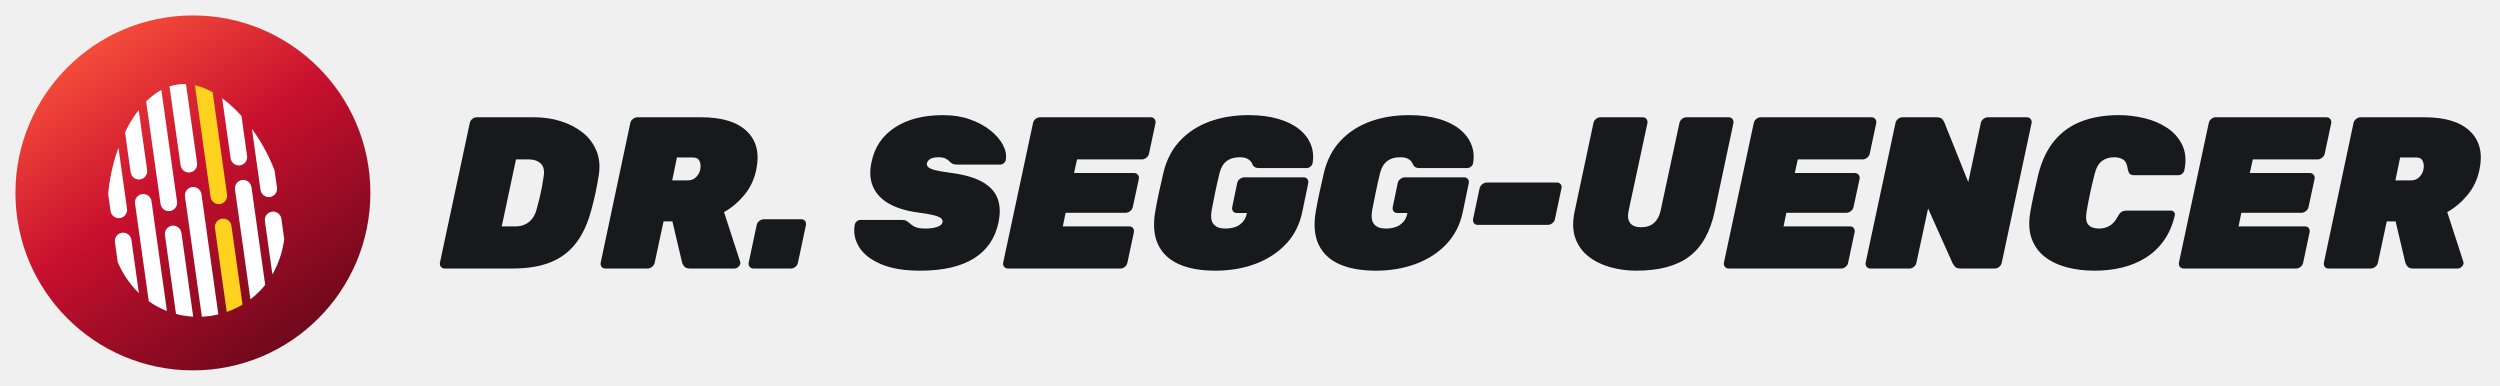
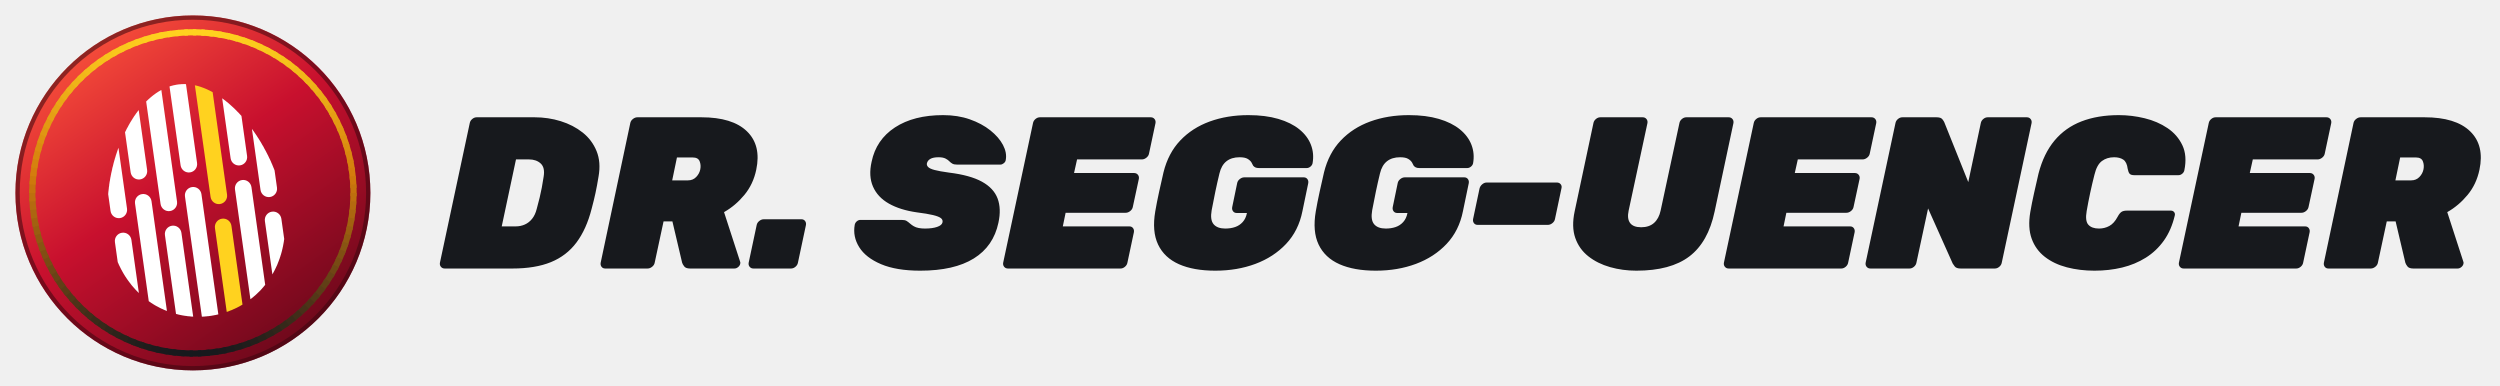
<svg xmlns="http://www.w3.org/2000/svg" viewBox="0 0 1296 200" width="1296" height="200">
  <g transform="translate(1.87 1.87) scale(0.38333)">
    <defs>
      <linearGradient id="gllight" x1="0.15" y1="0" x2="0.85" y2="1">
        <stop offset="0" stop-color="#ff5a3c" />
        <stop offset="0.45" stop-color="#c8102e" />
        <stop offset="1" stop-color="#5e0718" />
      </linearGradient>
    </defs>
    <circle cx="256.0" cy="256.0" r="240" fill="url(#gllight)" />
+     <circle cx="256.0" cy="256.0" r="237.1" fill="none" stroke="#3a0610" stroke-opacity="0.55" stroke-width="5.8" />
+     <path d="M256.0,38.8 A217.2,217.2 0 0 1 271.9,39.4" fill="none" stroke="#ffd21f" stroke-width="8.4" />
+     <path d="M267.4,39.1 A217.2,217.2 0 0 1 283.2,40.5" fill="none" stroke="#ffd21f" stroke-width="8.4" />
+     <path d="M278.7,40.0 A217.2,217.2 0 0 1 294.5,42.2" fill="none" stroke="#ffd11f" stroke-width="8.4" />
+     <path d="M290.0,41.5 A217.2,217.2 0 0 1 305.6,44.5" fill="none" stroke="#fed01f" stroke-width="8.4" />
+     <path d="M301.2,43.5 A217.2,217.2 0 0 1 316.6,47.4" fill="none" stroke="#fecf1e" stroke-width="8.4" />
+     <path d="M312.2,46.2 A217.2,217.2 0 0 1 327.4,50.9" fill="none" stroke="#fdce1e" stroke-width="8.4" />
+     <path d="M323.1,49.4 A217.2,217.2 0 0 1 338.1,54.9" fill="none" stroke="#fccc1e" stroke-width="8.4" />
+     <path d="M333.8,53.2 A217.2,217.2 0 0 1 348.5,59.5" fill="none" stroke="#fbcb1d" stroke-width="8.4" />
+     <path d="M344.3,57.6 A217.2,217.2 0 0 1 358.6,64.6" fill="none" stroke="#fac81d" stroke-width="8.4" />
+     <path d="M354.6,62.5 A217.2,217.2 0 0 1 368.5,70.2" fill="none" stroke="#f9c61c" stroke-width="8.4" />
+     <path d="M364.6,67.9 A217.2,217.2 0 0 1 378.1,76.4" fill="none" stroke="#f8c41c" stroke-width="8.4" />
+     <path d="M374.3,73.8 A217.2,217.2 0 0 1 387.3,83.0" fill="none" stroke="#f6c11b" stroke-width="8.4" />
+     <path d="M383.7,80.3 A217.2,217.2 0 0 1 396.2,90.1" fill="none" stroke="#f5be1b" stroke-width="8.4" />
+     <path d="M392.7,87.2 A217.2,217.2 0 0 1 404.7,97.7" fill="none" stroke="#f3bb1a" stroke-width="8.4" />
+     <path d="M401.3,94.6 A217.2,217.2 0 0 1 412.8,105.7" fill="none" stroke="#f1b719" stroke-width="8.4" />
+     <path d="M409.6,102.4 A217.2,217.2 0 0 1 420.4,114.1" fill="none" stroke="#efb418" stroke-width="8.4" />
+     <path d="M417.4,110.7 A217.2,217.2 0 0 1 427.6,122.9" fill="none" stroke="#edb018" stroke-width="8.4" />
+     <path d="M424.8,119.3 A217.2,217.2 0 0 1 434.4,132.0" fill="none" stroke="#ebac17" stroke-width="8.4" />
+     <path d="M431.7,128.3 A217.2,217.2 0 0 1 440.6,141.5" fill="none" stroke="#e9a816" stroke-width="8.4" />
+     <path d="M438.2,137.7 A217.2,217.2 0 0 1 446.3,151.4" fill="none" stroke="#e7a315" stroke-width="8.4" />
+     <path d="M444.1,147.4 A217.2,217.2 0 0 1 451.5,161.5" fill="none" stroke="#e59f14" stroke-width="8.4" />
+     <path d="M449.5,157.4 A217.2,217.2 0 0 1 456.2,171.8" fill="none" stroke="#e39a13" stroke-width="8.4" />
+     <path d="M454.4,167.7 A217.2,217.2 0 0 1 460.4,182.4" fill="none" stroke="#e09612" stroke-width="8.4" />
+     <path d="M458.8,178.2 A217.2,217.2 0 0 1 463.9,193.2" fill="none" stroke="#de9111" stroke-width="8.4" />
+     <path d="M462.6,188.9 A217.2,217.2 0 0 1 466.9,204.2" fill="none" stroke="#db8c10" stroke-width="8.4" />
+     <path d="M465.8,199.8 A217.2,217.2 0 0 1 469.4,215.3" fill="none" stroke="#d9870f" stroke-width="8.4" />
+     <path d="M468.5,210.8 A217.2,217.2 0 0 1 471.2,226.5" fill="none" stroke="#d6820e" stroke-width="8.4" />
+     <path d="M470.5,222.0 A217.2,217.2 0 0 1 472.4,237.8" fill="none" stroke="#d47d0d" stroke-width="8.4" />
+     <path d="M472.0,233.3 A217.2,217.2 0 0 1 473.1,249.2" fill="none" stroke="#ce780c" stroke-width="8.4" />
+     <path d="M472.9,244.6 A217.2,217.2 0 0 1 473.2,260.5" fill="none" stroke="#c5730d" stroke-width="8.4" />
+     <path d="M473.2,256.0 A217.2,217.2 0 0 1 472.6,271.9" fill="none" stroke="#bd6f0e" stroke-width="8.4" />
+     <path d="M472.9,267.4 A217.2,217.2 0 0 1 471.5,283.2" fill="none" stroke="#b46a0f" stroke-width="8.4" />
+     <path d="M472.0,278.7 A217.2,217.2 0 0 1 469.8,294.5" fill="none" stroke="#ab6610" stroke-width="8.4" />
+     <path d="M470.5,290.0 A217.2,217.2 0 0 1 467.5,305.6" fill="none" stroke="#a26110" stroke-width="8.4" />
+     <path d="M468.5,301.2 A217.2,217.2 0 0 1 464.6,316.6" fill="none" stroke="#995d11" stroke-width="8.4" />
+     <path d="M465.8,312.2 A217.2,217.2 0 0 1 461.1,327.4" fill="none" stroke="#915812" stroke-width="8.4" />
+     <path d="M462.6,323.1 A217.2,217.2 0 0 1 457.1,338.1" fill="none" stroke="#885413" stroke-width="8.4" />
+     <path d="M458.8,333.8 A217.2,217.2 0 0 1 452.5,348.5" fill="none" stroke="#804f13" stroke-width="8.4" />
+     <path d="M454.4,344.3 A217.2,217.2 0 0 1 447.4,358.6" fill="none" stroke="#784b14" stroke-width="8.4" />
+     <path d="M449.5,354.6 A217.2,217.2 0 0 1 441.8,368.5" fill="none" stroke="#704715" stroke-width="8.4" />
+     <path d="M444.1,364.6 A217.2,217.2 0 0 1 435.6,378.1" fill="none" stroke="#684316" stroke-width="8.4" />
+     <path d="M438.2,374.3 A217.2,217.2 0 0 1 429.0,387.3" fill="none" stroke="#613f16" stroke-width="8.4" />
+     <path d="M431.7,383.7 A217.2,217.2 0 0 1 421.9,396.2" fill="none" stroke="#5a3c17" stroke-width="8.4" />
+     <path d="M424.8,392.7 A217.2,217.2 0 0 1 414.3,404.7" fill="none" stroke="#533818" stroke-width="8.4" />
+     <path d="M417.4,401.3 A217.2,217.2 0 0 1 406.3,412.8" fill="none" stroke="#4c3418" stroke-width="8.4" />
+     <path d="M409.6,409.6 A217.2,217.2 0 0 1 397.9,420.4" fill="none" stroke="#463119" stroke-width="8.4" />
+     <path d="M401.3,417.4 A217.2,217.2 0 0 1 389.1,427.6" fill="none" stroke="#402e19" stroke-width="8.4" />
+     <path d="M392.7,424.8 A217.2,217.2 0 0 1 380.0,434.4" fill="none" stroke="#3a2b1a" stroke-width="8.4" />
+     <path d="M383.7,431.7 A217.2,217.2 0 0 1 370.5,440.6" fill="none" stroke="#35291a" stroke-width="8.4" />
+     <path d="M374.3,438.2 A217.2,217.2 0 0 1 360.6,446.3" fill="none" stroke="#30261b" stroke-width="8.4" />
+     <path d="M364.6,444.1 A217.2,217.2 0 0 1 350.5,451.5" fill="none" stroke="#2c241b" stroke-width="8.4" />
+     <path d="M354.6,449.5 A217.2,217.2 0 0 1 340.2,456.2" fill="none" stroke="#28221b" stroke-width="8.4" />
+     <path d="M344.3,454.4 A217.2,217.2 0 0 1 329.6,460.4" fill="none" stroke="#24201c" stroke-width="8.4" />
+     <path d="M333.8,458.8 A217.2,217.2 0 0 1 318.8,463.9" fill="none" stroke="#211e1c" stroke-width="8.4" />
+     <path d="M323.1,462.6 A217.2,217.2 0 0 1 307.8,466.9" fill="none" stroke="#1e1d1c" stroke-width="8.4" />
+     <path d="M312.2,465.8 A217.2,217.2 0 0 1 296.7,469.4" fill="none" stroke="#1c1b1d" stroke-width="8.4" />
+     <path d="M301.2,468.5 A217.2,217.2 0 0 1 285.5,471.2" fill="none" stroke="#1a1a1d" stroke-width="8.4" />
+     <path d="M290.0,470.5 A217.2,217.2 0 0 1 274.2,472.4" fill="none" stroke="#181a1d" stroke-width="8.4" />
+     <path d="M278.7,472.0 A217.2,217.2 0 0 1 262.8,473.1" fill="none" stroke="#18191d" stroke-width="8.4" />
+     <path d="M267.4,472.9 A217.2,217.2 0 0 1 251.5,473.2" fill="none" stroke="#17191d" stroke-width="8.4" />
+     <path d="M256.0,473.2 A217.2,217.2 0 0 1 240.1,472.6" fill="none" stroke="#17191d" stroke-width="8.4" />
+     <path d="M244.6,472.9 A217.2,217.2 0 0 1 228.8,471.5" fill="none" stroke="#18191d" stroke-width="8.4" />
+     <path d="M233.3,472.0 A217.2,217.2 0 0 1 217.5,469.8" fill="none" stroke="#181a1d" stroke-width="8.4" />
+     <path d="M222.0,470.5 A217.2,217.2 0 0 1 206.4,467.5" fill="none" stroke="#1a1a1d" stroke-width="8.4" />
+     <path d="M210.8,468.5 A217.2,217.2 0 0 1 195.4,464.6" fill="none" stroke="#1c1b1d" stroke-width="8.4" />
+     <path d="M199.8,465.8 A217.2,217.2 0 0 1 184.6,461.1" fill="none" stroke="#1e1d1c" stroke-width="8.4" />
+     <path d="M188.9,462.6 A217.2,217.2 0 0 1 173.9,457.1" fill="none" stroke="#211e1c" stroke-width="8.4" />
+     <path d="M178.2,458.8 A217.2,217.2 0 0 1 163.5,452.5" fill="none" stroke="#24201c" stroke-width="8.4" />
+     <path d="M167.7,454.4 A217.2,217.2 0 0 1 153.4,447.4" fill="none" stroke="#28221b" stroke-width="8.4" />
+     <path d="M157.4,449.5 A217.2,217.2 0 0 1 143.5,441.8" fill="none" stroke="#2c241b" stroke-width="8.4" />
+     <path d="M147.4,444.1 A217.2,217.2 0 0 1 133.9,435.6" fill="none" stroke="#30261b" stroke-width="8.4" />
+     <path d="M137.7,438.2 A217.2,217.2 0 0 1 124.7,429.0" fill="none" stroke="#35291a" stroke-width="8.4" />
+     <path d="M128.3,431.7 A217.2,217.2 0 0 1 115.8,421.9" fill="none" stroke="#3a2b1a" stroke-width="8.4" />
+     <path d="M119.3,424.8 A217.2,217.2 0 0 1 107.3,414.3" fill="none" stroke="#402e19" stroke-width="8.4" />
+     <path d="M110.7,417.4 A217.2,217.2 0 0 1 99.2,406.3" fill="none" stroke="#463119" stroke-width="8.4" />
+     <path d="M102.4,409.6 A217.2,217.2 0 0 1 91.6,397.9" fill="none" stroke="#4c3418" stroke-width="8.4" />
+     <path d="M94.6,401.3 A217.2,217.2 0 0 1 84.4,389.1" fill="none" stroke="#533818" stroke-width="8.4" />
+     <path d="M87.2,392.7 A217.2,217.2 0 0 1 77.6,380.0" fill="none" stroke="#5a3c17" stroke-width="8.4" />
+     <path d="M80.3,383.7 A217.2,217.2 0 0 1 71.4,370.5" fill="none" stroke="#613f16" stroke-width="8.4" />
+     <path d="M73.8,374.3 A217.2,217.2 0 0 1 65.7,360.6" fill="none" stroke="#684316" stroke-width="8.4" />
+     <path d="M67.9,364.6 A217.2,217.2 0 0 1 60.5,350.5" fill="none" stroke="#704715" stroke-width="8.4" />
+     <path d="M62.5,354.6 A217.2,217.2 0 0 1 55.8,340.2" fill="none" stroke="#784b14" stroke-width="8.4" />
+     <path d="M57.6,344.3 A217.2,217.2 0 0 1 51.6,329.6" fill="none" stroke="#804f13" stroke-width="8.4" />
+     <path d="M53.2,333.8 A217.2,217.2 0 0 1 48.1,318.8" fill="none" stroke="#885413" stroke-width="8.4" />
+     <path d="M49.4,323.1 A217.2,217.2 0 0 1 45.1,307.8" fill="none" stroke="#915812" stroke-width="8.4" />
+     <path d="M46.2,312.2 A217.2,217.2 0 0 1 42.6,296.7" fill="none" stroke="#995d11" stroke-width="8.4" />
+     <path d="M43.5,301.2 A217.2,217.2 0 0 1 40.8,285.5" fill="none" stroke="#a26110" stroke-width="8.4" />
+     <path d="M41.5,290.0 A217.2,217.2 0 0 1 39.6,274.2" fill="none" stroke="#ab6610" stroke-width="8.4" />
+     <path d="M40.0,278.7 A217.2,217.2 0 0 1 38.9,262.8" fill="none" stroke="#b46a0f" stroke-width="8.4" />
+     <path d="M39.1,267.4 A217.2,217.2 0 0 1 38.8,251.5" fill="none" stroke="#bd6f0e" stroke-width="8.4" />
+     <path d="M38.8,256.0 A217.2,217.2 0 0 1 39.4,240.1" fill="none" stroke="#c5730d" stroke-width="8.4" />
+     <path d="M39.1,244.6 A217.2,217.2 0 0 1 40.5,228.8" fill="none" stroke="#ce780c" stroke-width="8.4" />
+     <path d="M40.0,233.3 A217.2,217.2 0 0 1 42.2,217.5" fill="none" stroke="#d47d0d" stroke-width="8.4" />
+     <path d="M41.5,222.0 A217.2,217.2 0 0 1 44.5,206.4" fill="none" stroke="#d6820e" stroke-width="8.4" />
+     <path d="M43.5,210.8 A217.2,217.2 0 0 1 47.4,195.4" fill="none" stroke="#d9870f" stroke-width="8.4" />
+     <path d="M46.2,199.8 A217.2,217.2 0 0 1 50.9,184.6" fill="none" stroke="#db8c10" stroke-width="8.4" />
+     <path d="M49.4,188.9 A217.2,217.2 0 0 1 54.9,173.9" fill="none" stroke="#de9111" stroke-width="8.4" />
+     <path d="M53.2,178.2 A217.2,217.2 0 0 1 59.5,163.5" fill="none" stroke="#e09612" stroke-width="8.4" />
+     <path d="M57.6,167.7 A217.2,217.2 0 0 1 64.6,153.4" fill="none" stroke="#e39a13" stroke-width="8.4" />
+     <path d="M62.5,157.4 A217.2,217.2 0 0 1 70.2,143.5" fill="none" stroke="#e59f14" stroke-width="8.4" />
+     <path d="M67.9,147.4 A217.2,217.2 0 0 1 76.4,133.9" fill="none" stroke="#e7a315" stroke-width="8.4" />
+     <path d="M73.8,137.7 A217.2,217.2 0 0 1 83.0,124.7" fill="none" stroke="#e9a816" stroke-width="8.4" />
+     <path d="M80.3,128.3 A217.2,217.2 0 0 1 90.1,115.8" fill="none" stroke="#ebac17" stroke-width="8.4" />
+     <path d="M87.2,119.3 A217.2,217.2 0 0 1 97.7,107.3" fill="none" stroke="#edb018" stroke-width="8.4" />
+     <path d="M94.6,110.7 A217.2,217.2 0 0 1 105.7,99.2" fill="none" stroke="#efb418" stroke-width="8.4" />
+     <path d="M102.4,102.4 A217.2,217.2 0 0 1 114.1,91.6" fill="none" stroke="#f1b719" stroke-width="8.4" />
+     <path d="M110.7,94.6 A217.2,217.2 0 0 1 122.9,84.4" fill="none" stroke="#f3bb1a" stroke-width="8.4" />
+     <path d="M119.3,87.2 A217.2,217.2 0 0 1 132.0,77.6" fill="none" stroke="#f5be1b" stroke-width="8.4" />
+     <path d="M128.3,80.3 A217.2,217.2 0 0 1 141.5,71.4" fill="none" stroke="#f6c11b" stroke-width="8.4" />
+     <path d="M137.7,73.8 A217.2,217.2 0 0 1 151.4,65.7" fill="none" stroke="#f8c41c" stroke-width="8.4" />
+     <path d="M147.4,67.9 A217.2,217.2 0 0 1 161.5,60.5" fill="none" stroke="#f9c61c" stroke-width="8.4" />
+     <path d="M157.4,62.5 A217.2,217.2 0 0 1 171.8,55.8" fill="none" stroke="#fac81d" stroke-width="8.4" />
+     <path d="M167.7,57.6 A217.2,217.2 0 0 1 182.4,51.6" fill="none" stroke="#fbcb1d" stroke-width="8.4" />
+     <path d="M178.2,53.2 A217.2,217.2 0 0 1 193.2,48.1" fill="none" stroke="#fccc1e" stroke-width="8.4" />
+     <path d="M188.9,49.4 A217.2,217.2 0 0 1 204.2,45.1" fill="none" stroke="#fdce1e" stroke-width="8.4" />
+     <path d="M199.8,46.2 A217.2,217.2 0 0 1 215.3,42.6" fill="none" stroke="#fecf1e" stroke-width="8.4" />
+     <path d="M210.8,43.5 A217.2,217.2 0 0 1 226.5,40.8" fill="none" stroke="#fed01f" stroke-width="8.4" />
+     <path d="M222.0,41.5 A217.2,217.2 0 0 1 237.8,39.6" fill="none" stroke="#ffd11f" stroke-width="8.4" />
+     <path d="M233.3,40.0 A217.2,217.2 0 0 1 249.2,38.9" fill="none" stroke="#ffd21f" stroke-width="8.4" />
+     <path d="M244.6,39.1 A217.2,217.2 0 0 1 260.5,38.8" fill="none" stroke="#ffd21f" stroke-width="8.4" />
    <clipPath id="cellight">
      <path d="M256.0,108.0 L256.9,108.0 L257.7,108.0 L258.6,108.1 L259.5,108.1 L260.3,108.2 L261.2,108.2 L262.1,108.3 L262.9,108.4 L263.8,108.5 L264.6,108.6 L265.5,108.7 L266.4,108.9 L267.2,109.0 L268.1,109.2 L269.0,109.4 L269.8,109.5 L270.7,109.7 L271.5,109.9 L272.4,110.2 L273.3,110.4 L274.1,110.6 L275.0,110.9 L275.8,111.2 L276.7,111.5 L277.6,111.7 L278.4,112.0 L279.3,112.4 L280.1,112.7 L281.0,113.0 L281.8,113.4 L282.7,113.7 L283.5,114.1 L284.4,114.5 L285.2,114.9 L286.1,115.3 L286.9,115.7 L287.8,116.2 L288.6,116.6 L289.4,117.1 L290.3,117.5 L291.1,118.0 L292.0,118.5 L292.8,119.0 L293.6,119.5 L294.5,120.0 L295.3,120.6 L296.1,121.1 L297.0,121.7 L297.8,122.2 L298.6,122.8 L299.5,123.4 L300.3,124.0 L301.1,124.6 L301.9,125.2 L302.8,125.9 L303.6,126.5 L304.4,127.1 L305.2,127.8 L306.0,128.5 L306.8,129.2 L307.6,129.9 L308.4,130.6 L309.2,131.3 L310.0,132.0 L310.8,132.7 L311.6,133.5 L312.4,134.2 L313.2,135.0 L314.0,135.8 L314.8,136.6 L315.6,137.4 L316.4,138.2 L317.2,139.0 L317.9,139.8 L318.7,140.7 L319.5,141.5 L320.3,142.3 L321.0,143.2 L321.8,144.1 L322.6,145.0 L323.3,145.9 L324.1,146.8 L324.8,147.7 L325.6,148.6 L326.3,149.5 L327.1,150.4 L327.8,151.4 L328.5,152.3 L329.3,153.3 L330.0,154.3 L330.7,155.3 L331.4,156.2 L332.2,157.2 L332.9,158.2 L333.6,159.3 L334.3,160.3 L335.0,161.3 L335.7,162.3 L336.4,163.4 L337.1,164.4 L337.8,165.5 L338.5,166.6 L339.1,167.6 L339.8,168.7 L340.5,169.8 L341.2,170.9 L341.8,172.0 L342.5,173.1 L343.1,174.2 L343.8,175.4 L344.4,176.5 L345.1,177.6 L345.7,178.8 L346.3,179.9 L347.0,181.1 L347.6,182.3 L348.2,183.4 L348.8,184.6 L349.4,185.8 L350.0,187.0 L350.6,188.2 L351.2,189.4 L351.8,190.6 L352.4,191.8 L352.9,193.0 L353.5,194.3 L354.1,195.5 L354.6,196.7 L355.2,198.0 L355.7,199.2 L356.3,200.5 L356.8,201.7 L357.3,203.0 L357.8,204.3 L358.3,205.5 L358.9,206.8 L359.4,208.1 L359.8,209.4 L360.3,210.7 L360.8,212.0 L361.3,213.3 L361.8,214.6 L362.2,215.9 L362.7,217.2 L363.1,218.5 L363.6,219.8 L364.0,221.1 L364.4,222.4 L364.8,223.8 L365.3,225.1 L365.7,226.4 L366.1,227.8 L366.5,229.1 L366.8,230.5 L367.2,231.8 L367.6,233.1 L367.9,234.5 L368.3,235.9 L368.6,237.2 L369.0,238.6 L369.3,239.9 L369.6,241.3 L369.9,242.6 L370.2,244.0 L370.5,245.4 L370.8,246.7 L371.1,248.1 L371.4,249.5 L371.7,250.9 L371.9,252.2 L372.2,253.6 L372.4,255.0 L372.6,256.4 L372.9,257.7 L373.1,259.1 L373.3,260.5 L373.5,261.9 L373.7,263.2 L373.8,264.6 L374.0,266.0 L374.2,267.4 L374.3,268.8 L374.5,270.1 L374.6,271.5 L374.7,272.9 L374.8,274.3 L374.9,275.6 L375.0,277.0 L375.1,278.4 L375.2,279.8 L375.3,281.1 L375.3,282.5 L375.4,283.9 L375.4,285.3 L375.4,286.6 L375.5,288.0 L375.5,289.4 L375.5,290.7 L375.5,292.1 L375.4,293.4 L375.4,294.8 L375.4,296.1 L375.3,297.5 L375.3,298.9 L375.2,300.2 L375.1,301.5 L375.0,302.9 L374.9,304.2 L374.8,305.6 L374.7,306.9 L374.6,308.2 L374.4,309.6 L374.3,310.9 L374.1,312.2 L374.0,313.5 L373.8,314.8 L373.6,316.1 L373.4,317.4 L373.2,318.7 L373.0,320.0 L372.7,321.3 L372.5,322.6 L372.2,323.9 L372.0,325.2 L371.7,326.5 L371.4,327.7 L371.1,329.0 L370.8,330.3 L370.5,331.5 L370.2,332.8 L369.8,334.0 L369.5,335.3 L369.1,336.5 L368.8,337.7 L368.4,339.0 L368.0,340.2 L367.6,341.4 L367.2,342.6 L366.8,343.8 L366.4,345.0 L365.9,346.2 L365.5,347.4 L365.0,348.6 L364.6,349.7 L364.1,350.9 L363.6,352.1 L363.1,353.2 L362.6,354.4 L362.1,355.5 L361.5,356.6 L361.0,357.8 L360.4,358.9 L359.9,360.0 L359.3,361.1 L358.7,362.2 L358.1,363.3 L357.5,364.4 L356.9,365.4 L356.3,366.5 L355.7,367.6 L355.1,368.6 L354.4,369.7 L353.7,370.7 L353.1,371.7 L352.4,372.7 L351.7,373.8 L351.0,374.8 L350.3,375.8 L349.6,376.7 L348.9,377.7 L348.1,378.7 L347.4,379.7 L346.7,380.6 L345.9,381.6 L345.1,382.5 L344.3,383.4 L343.6,384.3 L342.8,385.2 L342.0,386.1 L341.1,387.0 L340.3,387.9 L339.5,388.8 L338.7,389.7 L337.8,390.5 L337.0,391.3 L336.1,392.2 L335.2,393.0 L334.3,393.8 L333.4,394.6 L332.6,395.4 L331.6,396.2 L330.7,397.0 L329.8,397.8 L328.9,398.5 L328.0,399.3 L327.0,400.0 L326.1,400.7 L325.1,401.4 L324.1,402.1 L323.2,402.8 L322.2,403.5 L321.2,404.2 L320.2,404.9 L319.2,405.5 L318.2,406.1 L317.2,406.8 L316.2,407.4 L315.2,408.0 L314.1,408.6 L313.1,409.2 L312.1,409.8 L311.0,410.3 L310.0,410.9 L308.9,411.4 L307.8,412.0 L306.8,412.5 L305.7,413.0 L304.6,413.5 L303.5,414.0 L302.4,414.5 L301.3,414.9 L300.2,415.4 L299.1,415.8 L298.0,416.3 L296.9,416.7 L295.8,417.1 L294.7,417.5 L293.5,417.9 L292.4,418.3 L291.3,418.6 L290.1,419.0 L289.0,419.3 L287.8,419.6 L286.7,420.0 L285.5,420.3 L284.4,420.5 L283.2,420.8 L282.1,421.1 L280.9,421.4 L279.7,421.6 L278.5,421.8 L277.4,422.1 L276.2,422.3 L275.0,422.5 L273.8,422.6 L272.7,422.8 L271.5,423.0 L270.3,423.1 L269.1,423.3 L267.9,423.4 L266.7,423.5 L265.5,423.6 L264.4,423.7 L263.2,423.8 L262.0,423.8 L260.8,423.9 L259.6,423.9 L258.4,424.0 L257.2,424.0 L256.0,424.0 L254.8,424.0 L253.6,424.0 L252.4,423.9 L251.2,423.9 L250.0,423.8 L248.8,423.8 L247.6,423.7 L246.5,423.6 L245.3,423.5 L244.1,423.4 L242.9,423.3 L241.7,423.1 L240.5,423.0 L239.3,422.8 L238.2,422.6 L237.0,422.5 L235.8,422.3 L234.6,422.1 L233.5,421.8 L232.3,421.6 L231.1,421.4 L229.9,421.1 L228.8,420.8 L227.6,420.5 L226.5,420.3 L225.3,420.0 L224.2,419.6 L223.0,419.3 L221.9,419.0 L220.7,418.6 L219.6,418.3 L218.5,417.9 L217.3,417.5 L216.2,417.1 L215.1,416.7 L214.0,416.3 L212.9,415.8 L211.8,415.4 L210.7,414.9 L209.6,414.5 L208.5,414.0 L207.4,413.5 L206.3,413.0 L205.2,412.5 L204.2,412.0 L203.1,411.4 L202.0,410.9 L201.0,410.3 L199.9,409.8 L198.9,409.2 L197.9,408.6 L196.8,408.0 L195.8,407.4 L194.8,406.8 L193.8,406.1 L192.8,405.5 L191.8,404.9 L190.8,404.2 L189.8,403.5 L188.8,402.8 L187.9,402.1 L186.9,401.4 L185.9,400.7 L185.0,400.0 L184.0,399.3 L183.1,398.5 L182.2,397.8 L181.3,397.0 L180.4,396.2 L179.4,395.4 L178.6,394.6 L177.7,393.8 L176.8,393.0 L175.9,392.2 L175.0,391.3 L174.2,390.5 L173.3,389.7 L172.5,388.8 L171.7,387.9 L170.9,387.0 L170.0,386.1 L169.2,385.2 L168.4,384.3 L167.7,383.4 L166.9,382.5 L166.1,381.6 L165.3,380.6 L164.6,379.7 L163.9,378.7 L163.1,377.7 L162.4,376.7 L161.7,375.8 L161.0,374.8 L160.3,373.8 L159.6,372.7 L158.9,371.7 L158.3,370.7 L157.6,369.7 L156.9,368.6 L156.3,367.6 L155.7,366.5 L155.1,365.4 L154.5,364.4 L153.9,363.3 L153.3,362.2 L152.7,361.1 L152.1,360.0 L151.6,358.9 L151.0,357.8 L150.5,356.6 L149.9,355.5 L149.4,354.4 L148.9,353.2 L148.4,352.1 L147.9,350.9 L147.4,349.7 L147.0,348.6 L146.5,347.4 L146.1,346.2 L145.6,345.0 L145.2,343.8 L144.8,342.6 L144.4,341.4 L144.0,340.2 L143.6,339.0 L143.2,337.7 L142.9,336.5 L142.5,335.3 L142.2,334.0 L141.8,332.8 L141.5,331.5 L141.2,330.3 L140.9,329.0 L140.6,327.7 L140.3,326.5 L140.0,325.2 L139.8,323.9 L139.5,322.6 L139.3,321.3 L139.0,320.0 L138.8,318.7 L138.6,317.4 L138.4,316.1 L138.2,314.8 L138.0,313.5 L137.9,312.2 L137.7,310.9 L137.6,309.6 L137.4,308.2 L137.3,306.9 L137.2,305.6 L137.1,304.2 L137.0,302.9 L136.9,301.5 L136.8,300.2 L136.7,298.9 L136.7,297.5 L136.6,296.1 L136.6,294.8 L136.6,293.4 L136.5,292.1 L136.5,290.7 L136.5,289.4 L136.5,288.0 L136.6,286.6 L136.6,285.3 L136.6,283.9 L136.7,282.5 L136.7,281.1 L136.8,279.8 L136.9,278.4 L137.0,277.0 L137.1,275.6 L137.2,274.3 L137.3,272.9 L137.4,271.5 L137.5,270.1 L137.7,268.8 L137.8,267.4 L138.0,266.0 L138.2,264.6 L138.3,263.2 L138.5,261.9 L138.7,260.5 L138.9,259.1 L139.1,257.7 L139.4,256.4 L139.6,255.0 L139.8,253.6 L140.1,252.2 L140.3,250.9 L140.6,249.5 L140.9,248.1 L141.2,246.7 L141.5,245.4 L141.8,244.0 L142.1,242.6 L142.4,241.3 L142.7,239.9 L143.0,238.6 L143.4,237.2 L143.7,235.9 L144.1,234.5 L144.4,233.1 L144.8,231.8 L145.2,230.5 L145.5,229.1 L145.9,227.8 L146.3,226.4 L146.7,225.1 L147.2,223.8 L147.6,222.4 L148.0,221.1 L148.4,219.8 L148.9,218.5 L149.3,217.2 L149.8,215.9 L150.2,214.6 L150.7,213.3 L151.2,212.0 L151.7,210.7 L152.2,209.4 L152.6,208.1 L153.1,206.8 L153.7,205.5 L154.2,204.3 L154.7,203.0 L155.2,201.7 L155.7,200.5 L156.3,199.2 L156.8,198.0 L157.4,196.7 L157.9,195.5 L158.5,194.3 L159.1,193.0 L159.6,191.8 L160.2,190.6 L160.8,189.4 L161.4,188.2 L162.0,187.0 L162.6,185.8 L163.2,184.6 L163.8,183.4 L164.4,182.3 L165.0,181.1 L165.7,179.9 L166.3,178.8 L166.9,177.6 L167.6,176.5 L168.2,175.4 L168.9,174.2 L169.5,173.1 L170.2,172.0 L170.8,170.9 L171.5,169.8 L172.2,168.7 L172.9,167.6 L173.5,166.6 L174.2,165.5 L174.9,164.4 L175.6,163.4 L176.3,162.3 L177.0,161.3 L177.7,160.3 L178.4,159.3 L179.1,158.2 L179.8,157.2 L180.6,156.2 L181.3,155.3 L182.0,154.3 L182.7,153.3 L183.5,152.3 L184.2,151.4 L184.9,150.4 L185.7,149.5 L186.4,148.6 L187.2,147.7 L187.9,146.8 L188.7,145.9 L189.4,145.0 L190.2,144.1 L191.0,143.2 L191.7,142.3 L192.5,141.5 L193.3,140.7 L194.1,139.8 L194.8,139.0 L195.6,138.2 L196.4,137.4 L197.2,136.6 L198.0,135.8 L198.8,135.0 L199.6,134.2 L200.4,133.5 L201.2,132.7 L202.0,132.0 L202.8,131.3 L203.6,130.6 L204.4,129.9 L205.2,129.2 L206.0,128.5 L206.8,127.8 L207.6,127.1 L208.4,126.5 L209.2,125.9 L210.1,125.2 L210.9,124.6 L211.7,124.0 L212.5,123.4 L213.4,122.8 L214.2,122.2 L215.0,121.7 L215.9,121.1 L216.7,120.6 L217.5,120.0 L218.4,119.5 L219.2,119.0 L220.0,118.5 L220.9,118.0 L221.7,117.5 L222.6,117.1 L223.4,116.6 L224.2,116.2 L225.1,115.7 L225.9,115.3 L226.8,114.9 L227.6,114.5 L228.5,114.1 L229.3,113.7 L230.2,113.4 L231.0,113.0 L231.9,112.7 L232.7,112.4 L233.6,112.0 L234.4,111.7 L235.3,111.5 L236.2,111.2 L237.0,110.9 L237.9,110.6 L238.7,110.4 L239.6,110.2 L240.5,109.9 L241.3,109.7 L242.2,109.5 L243.0,109.4 L243.9,109.2 L244.8,109.0 L245.6,108.9 L246.5,108.7 L247.4,108.6 L248.2,108.5 L249.1,108.4 L249.9,108.3 L250.8,108.2 L251.7,108.2 L252.5,108.1 L253.4,108.1 L254.3,108.0 L255.1,108.0Z" />
    </clipPath>
    <g transform="rotate(-8 256.0 256.0)">
      <g clip-path="url(#cellight)">
        <rect x="142.3" y="145.7" width="22.5" height="130.3" rx="11.3" fill="#fff" />
        <rect x="142.3" y="296.0" width="22.5" height="126.8" rx="11.3" fill="#fff" />
        <rect x="176.5" y="87.0" width="22.5" height="141.0" rx="11.3" fill="#fff" />
        <rect x="176.5" y="248.0" width="22.5" height="214.1" rx="11.3" fill="#fff" />
        <rect x="210.6" y="57.4" width="22.5" height="218.6" rx="11.3" fill="#fff" />
        <rect x="210.6" y="296.0" width="22.5" height="183.0" rx="11.3" fill="#fff" />
        <rect x="244.7" y="48.0" width="22.5" height="180.0" rx="11.3" fill="#fff" />
        <rect x="244.7" y="248.0" width="22.5" height="236.0" rx="11.3" fill="#fff" />
        <rect x="278.9" y="57.4" width="22.5" height="218.6" rx="11.3" fill="#ffd21f" />
        <rect x="278.9" y="296.0" width="22.5" height="183.0" rx="11.3" fill="#ffd21f" />
        <rect x="313.0" y="87.0" width="22.5" height="141.0" rx="11.3" fill="#fff" />
        <rect x="313.0" y="248.0" width="22.5" height="214.1" rx="11.3" fill="#fff" />
        <rect x="347.1" y="145.7" width="22.5" height="130.3" rx="11.3" fill="#fff" />
        <rect x="347.1" y="296.0" width="22.5" height="126.8" rx="11.3" fill="#fff" />
      </g>
    </g>
  </g>
  <path transform="translate(228.4,139.2)" d="M2.128 0.0Q0.896 0.0 0.168 -0.896Q-0.56 -1.792 -0.336 -3.024L15.12 -75.376Q15.344 -76.608 16.408 -77.504Q17.472 -78.4 18.704 -78.4H48.72Q55.776 -78.4 62.272 -76.384Q68.768 -74.368 73.64 -70.504Q78.512 -66.64 80.864 -60.872Q83.216 -55.104 81.872 -47.6Q81.088 -42.784 80.304 -39.144Q79.52 -35.504 78.288 -30.912Q75.6 -20.384 70.448 -13.496Q65.296 -6.608 57.176 -3.304Q49.056 0.0 37.184 0.0ZM31.696 -21.84H38.976Q41.44 -21.84 43.624 -22.792Q45.808 -23.744 47.432 -25.76Q49.056 -27.776 49.84 -30.912Q50.736 -34.16 51.352 -36.736Q51.968 -39.312 52.472 -41.944Q52.976 -44.576 53.424 -47.6Q54.208 -52.304 51.912 -54.432Q49.616 -56.56 45.808 -56.56H39.088ZM85.344 0.0Q84.112 0.0 83.44 -0.896Q82.768 -1.792 82.992 -3.024L98.336 -75.376Q98.56 -76.608 99.68 -77.504Q100.8 -78.4 102.032 -78.4H135.184Q151.312 -78.4 158.816 -71.12Q166.32 -63.84 163.632 -51.184Q162.064 -43.68 157.472 -38.136Q152.88 -32.592 146.944 -29.232L155.232 -3.696Q155.344 -3.36 155.4 -3.136Q155.456 -2.912 155.344 -2.464Q155.12 -1.456 154.224 -0.728Q153.328 0.0 152.32 0.0H129.36Q127.12 0.0 126.28 -1.12Q125.44 -2.24 125.216 -3.024L120.176 -24.416H115.584L110.992 -3.024Q110.768 -1.792 109.648 -0.896Q108.528 0.0 107.296 0.0ZM120.064 -45.696H128.24Q130.816 -45.696 132.496 -47.432Q134.176 -49.168 134.624 -51.408Q135.072 -53.648 134.288 -55.608Q133.504 -57.568 130.704 -57.568H122.528ZM162.176 0.0Q160.944 0.0 160.216 -0.896Q159.488 -1.792 159.712 -3.024L163.856 -22.512Q164.08 -23.744 165.2 -24.64Q166.32 -25.536 167.552 -25.536H187.04Q188.272 -25.536 188.944 -24.64Q189.616 -23.744 189.392 -22.512L185.248 -3.024Q185.024 -1.792 183.96 -0.896Q182.896 0.0 181.664 0.0ZM248.64 1.12Q236.32 1.12 228.368 -2.24Q220.416 -5.6 217.0 -11.088Q213.584 -16.576 214.704 -22.736Q214.928 -23.744 215.768 -24.472Q216.608 -25.2 217.616 -25.2H238.896Q240.688 -25.2 241.528 -24.696Q242.368 -24.192 243.376 -23.296Q244.272 -22.512 245.336 -21.896Q246.4 -21.28 247.856 -21.0Q249.312 -20.72 251.104 -20.72Q254.912 -20.72 257.376 -21.56Q259.84 -22.4 260.176 -23.856Q260.512 -25.2 259.392 -26.096Q258.272 -26.992 255.248 -27.72Q252.224 -28.448 246.848 -29.12Q238.224 -30.352 232.4 -33.656Q226.576 -36.96 224.168 -42.448Q221.76 -47.936 223.44 -55.328Q225.792 -66.752 235.536 -73.136Q245.28 -79.52 260.512 -79.52Q268.128 -79.52 274.344 -77.336Q280.56 -75.152 284.984 -71.624Q289.408 -68.096 291.536 -64.064Q293.664 -60.032 292.992 -56.336Q292.88 -55.328 291.984 -54.6Q291.088 -53.872 290.192 -53.872H267.792Q266.224 -53.872 265.384 -54.32Q264.544 -54.768 263.648 -55.664Q263.2 -56.224 261.856 -56.952Q260.512 -57.68 258.16 -57.68Q255.36 -57.68 253.904 -56.84Q252.448 -56.0 252.112 -54.544Q251.888 -53.536 252.728 -52.64Q253.568 -51.744 256.088 -51.072Q258.608 -50.4 263.536 -49.728Q274.512 -48.384 280.616 -45.024Q286.72 -41.664 288.736 -36.344Q290.752 -31.024 289.184 -23.744Q286.608 -11.536 276.416 -5.208Q266.224 1.12 248.64 1.12ZM294.112 0.0Q292.88 0.0 292.152 -0.896Q291.424 -1.792 291.648 -3.024L307.104 -75.376Q307.328 -76.608 308.392 -77.504Q309.456 -78.4 310.688 -78.4H368.144Q369.376 -78.4 370.104 -77.504Q370.832 -76.608 370.608 -75.376L367.248 -59.584Q367.024 -58.352 365.904 -57.456Q364.784 -56.56 363.552 -56.56H329.952L328.384 -49.504H359.52Q360.752 -49.504 361.48 -48.608Q362.208 -47.712 361.984 -46.48L358.848 -31.92Q358.624 -30.688 357.504 -29.792Q356.384 -28.896 355.152 -28.896H324.016L322.56 -21.84H357.056Q358.288 -21.84 358.96 -20.944Q359.632 -20.048 359.408 -18.816L356.048 -3.024Q355.824 -1.792 354.76 -0.896Q353.696 0.0 352.464 0.0ZM401.632 1.12Q390.32 1.12 382.76 -2.24Q375.2 -5.6 371.952 -12.432Q368.704 -19.264 370.496 -29.68Q371.28 -34.272 372.456 -39.648Q373.632 -45.024 374.752 -49.84Q377.216 -59.808 383.432 -66.36Q389.648 -72.912 398.72 -76.216Q407.792 -79.52 418.768 -79.52Q427.616 -79.52 434.28 -77.56Q440.944 -75.6 445.2 -72.128Q449.456 -68.656 451.192 -64.12Q452.928 -59.584 452.032 -54.544Q451.808 -53.536 450.912 -52.808Q450.016 -52.08 449.008 -52.08H424.256Q423.024 -52.08 422.352 -52.416Q421.68 -52.752 421.232 -53.312Q421.008 -53.872 420.392 -54.936Q419.776 -56.0 418.376 -56.84Q416.976 -57.68 414.176 -57.68Q410.032 -57.68 407.4 -55.608Q404.768 -53.536 403.76 -49.28Q402.64 -44.688 401.632 -39.872Q400.624 -35.056 399.728 -30.24Q398.832 -25.2 400.736 -22.96Q402.64 -20.72 406.784 -20.72Q409.584 -20.72 411.88 -21.504Q414.176 -22.288 415.8 -24.08Q417.424 -25.872 417.984 -28.672V-28.784H412.72Q411.488 -28.784 410.816 -29.68Q410.144 -30.576 410.368 -31.808L412.944 -44.24Q413.168 -45.472 414.288 -46.368Q415.408 -47.264 416.64 -47.264H447.44Q448.672 -47.264 449.344 -46.368Q450.016 -45.472 449.792 -44.24L446.768 -29.68Q444.752 -19.6 438.312 -12.768Q431.872 -5.936 422.408 -2.408Q412.944 1.12 401.632 1.12ZM484.848 1.12Q473.536 1.12 465.976 -2.24Q458.416 -5.6 455.168 -12.432Q451.92 -19.264 453.712 -29.68Q454.496 -34.272 455.672 -39.648Q456.848 -45.024 457.968 -49.84Q460.432 -59.808 466.648 -66.36Q472.864 -72.912 481.936 -76.216Q491.008 -79.52 501.984 -79.52Q510.832 -79.52 517.496 -77.56Q524.16 -75.6 528.416 -72.128Q532.672 -68.656 534.408 -64.12Q536.144 -59.584 535.248 -54.544Q535.024 -53.536 534.128 -52.808Q533.232 -52.08 532.224 -52.08H507.472Q506.24 -52.08 505.568 -52.416Q504.896 -52.752 504.448 -53.312Q504.224 -53.872 503.608 -54.936Q502.992 -56.0 501.592 -56.84Q500.192 -57.68 497.392 -57.68Q493.248 -57.68 490.616 -55.608Q487.984 -53.536 486.976 -49.28Q485.856 -44.688 484.848 -39.872Q483.84 -35.056 482.944 -30.24Q482.048 -25.2 483.952 -22.96Q485.856 -20.72 490.0 -20.72Q492.8 -20.72 495.096 -21.504Q497.392 -22.288 499.016 -24.08Q500.64 -25.872 501.2 -28.672V-28.784H495.936Q494.704 -28.784 494.032 -29.68Q493.36 -30.576 493.584 -31.808L496.16 -44.24Q496.384 -45.472 497.504 -46.368Q498.624 -47.264 499.856 -47.264H530.656Q531.888 -47.264 532.56 -46.368Q533.232 -45.472 533.008 -44.24L529.984 -29.68Q527.968 -19.6 521.528 -12.768Q515.088 -5.936 505.624 -2.408Q496.16 1.12 484.848 1.12ZM537.6 -22.624Q536.368 -22.624 535.696 -23.52Q535.024 -24.416 535.248 -25.648L538.608 -41.552Q538.944 -42.784 540.008 -43.68Q541.072 -44.576 542.304 -44.576H578.704Q579.936 -44.576 580.664 -43.68Q581.392 -42.784 581.056 -41.552L577.696 -25.648Q577.472 -24.416 576.352 -23.52Q575.232 -22.624 574 -22.624ZM619.92 1.12Q612.752 1.12 606.256 -0.728Q599.76 -2.576 595.0 -6.328Q590.24 -10.08 588.224 -15.848Q586.208 -21.616 587.888 -29.568L597.632 -75.376Q597.856 -76.608 598.92 -77.504Q599.984 -78.4 601.216 -78.4H623.168Q624.4 -78.4 625.128 -77.504Q625.856 -76.608 625.632 -75.376L615.888 -30.016Q614.992 -25.872 616.616 -23.632Q618.24 -21.392 622.384 -21.392Q626.528 -21.392 629.048 -23.632Q631.568 -25.872 632.464 -30.016L642.208 -75.376Q642.432 -76.608 643.496 -77.504Q644.56 -78.4 645.792 -78.4H667.744Q668.976 -78.4 669.704 -77.504Q670.432 -76.608 670.208 -75.376L660.464 -29.568Q657.104 -13.664 647.36 -6.272Q637.616 1.12 619.92 1.12ZM667.744 0.0Q666.512 0.0 665.784 -0.896Q665.056 -1.792 665.28 -3.024L680.736 -75.376Q680.96 -76.608 682.024 -77.504Q683.088 -78.4 684.32 -78.4H741.776Q743.008 -78.4 743.736 -77.504Q744.464 -76.608 744.24 -75.376L740.88 -59.584Q740.656 -58.352 739.536 -57.456Q738.416 -56.56 737.184 -56.56H703.584L702.016 -49.504H733.152Q734.384 -49.504 735.112 -48.608Q735.84 -47.712 735.616 -46.48L732.48 -31.92Q732.256 -30.688 731.136 -29.792Q730.016 -28.896 728.784 -28.896H697.648L696.192 -21.84H730.688Q731.92 -21.84 732.592 -20.944Q733.264 -20.048 733.04 -18.816L729.68 -3.024Q729.456 -1.792 728.392 -0.896Q727.328 0.0 726.096 0.0ZM741.216 0.0Q739.984 0.0 739.256 -0.896Q738.528 -1.792 738.752 -3.024L754.208 -75.376Q754.432 -76.608 755.496 -77.504Q756.56 -78.4 757.792 -78.4H775.488Q777.728 -78.4 778.512 -77.392Q779.296 -76.384 779.52 -75.824L791.952 -44.8L798.448 -75.376Q798.672 -76.608 799.736 -77.504Q800.8 -78.4 802.032 -78.4H822.304Q823.536 -78.4 824.264 -77.504Q824.992 -76.608 824.768 -75.376L809.312 -3.024Q809.088 -1.792 808.024 -0.896Q806.96 0.0 805.728 0.0H788.032Q785.792 0.0 784.952 -1.064Q784.112 -2.128 783.888 -2.576L771.12 -31.136L765.072 -3.024Q764.848 -1.792 763.784 -0.896Q762.72 0.0 761.488 0.0ZM857.36 1.12Q849.744 1.12 843.08 -0.616Q836.416 -2.352 831.656 -6.048Q826.896 -9.744 824.824 -15.456Q822.752 -21.168 824.096 -29.232Q824.88 -33.824 826.056 -39.088Q827.232 -44.352 828.352 -49.168Q831.04 -59.584 836.64 -66.304Q842.24 -73.024 850.64 -76.272Q859.04 -79.52 870.016 -79.52Q876.736 -79.52 883.4 -77.896Q890.064 -76.272 895.216 -72.8Q900.368 -69.328 902.944 -63.896Q905.52 -58.464 903.952 -50.848Q903.728 -49.84 902.832 -49.112Q901.936 -48.384 900.928 -48.384H878.08Q876.288 -48.384 875.616 -49.112Q874.944 -49.84 874.608 -51.632Q874.16 -55.216 872.312 -56.448Q870.464 -57.68 867.552 -57.68Q863.856 -57.68 861.224 -55.72Q858.592 -53.76 857.36 -48.608Q855.008 -39.424 853.328 -29.792Q852.432 -24.64 854.224 -22.68Q856.016 -20.72 859.712 -20.72Q862.624 -20.72 865.088 -22.064Q867.552 -23.408 869.344 -26.768Q870.352 -28.672 871.36 -29.344Q872.368 -30.016 874.16 -30.016H897.008Q898.016 -30.016 898.632 -29.288Q899.248 -28.56 899.024 -27.552Q897.232 -19.936 893.368 -14.504Q889.504 -9.072 883.96 -5.6Q878.416 -2.128 871.696 -0.504Q864.976 1.12 857.36 1.12ZM903.616 0.0Q902.384 0.0 901.656 -0.896Q900.928 -1.792 901.152 -3.024L916.608 -75.376Q916.832 -76.608 917.896 -77.504Q918.96 -78.4 920.192 -78.4H977.648Q978.88 -78.4 979.608 -77.504Q980.336 -76.608 980.112 -75.376L976.752 -59.584Q976.528 -58.352 975.408 -57.456Q974.288 -56.56 973.056 -56.56H939.456L937.888 -49.504H969.024Q970.256 -49.504 970.984 -48.608Q971.712 -47.712 971.488 -46.48L968.352 -31.92Q968.128 -30.688 967.008 -29.792Q965.888 -28.896 964.656 -28.896H933.52L932.064 -21.84H966.56Q967.792 -21.84 968.464 -20.944Q969.136 -20.048 968.912 -18.816L965.552 -3.024Q965.328 -1.792 964.264 -0.896Q963.2 0.0 961.968 0.0ZM978.656 0.0Q977.424 0.0 976.752 -0.896Q976.08 -1.792 976.304 -3.024L991.648 -75.376Q991.872 -76.608 992.992 -77.504Q994.112 -78.4 995.344 -78.4H1028.496Q1044.624 -78.4 1052.128 -71.12Q1059.632 -63.84 1056.944 -51.184Q1055.376 -43.68 1050.784 -38.136Q1046.192 -32.592 1040.256 -29.232L1048.544 -3.696Q1048.656 -3.36 1048.712 -3.136Q1048.768 -2.912 1048.656 -2.464Q1048.432 -1.456 1047.536 -0.728Q1046.64 0.0 1045.632 0.0H1022.672Q1020.432 0.0 1019.592 -1.12Q1018.752 -2.24 1018.528 -3.024L1013.488 -24.416H1008.896L1004.304 -3.024Q1004.08 -1.792 1002.96 -0.896Q1001.84 0.0 1000.608 0.0ZM1013.376 -45.696H1021.552Q1024.128 -45.696 1025.808 -47.432Q1027.488 -49.168 1027.936 -51.408Q1028.384 -53.648 1027.6 -55.608Q1026.816 -57.568 1024.016 -57.568H1015.84Z" fill="#17191d" />
</svg>
